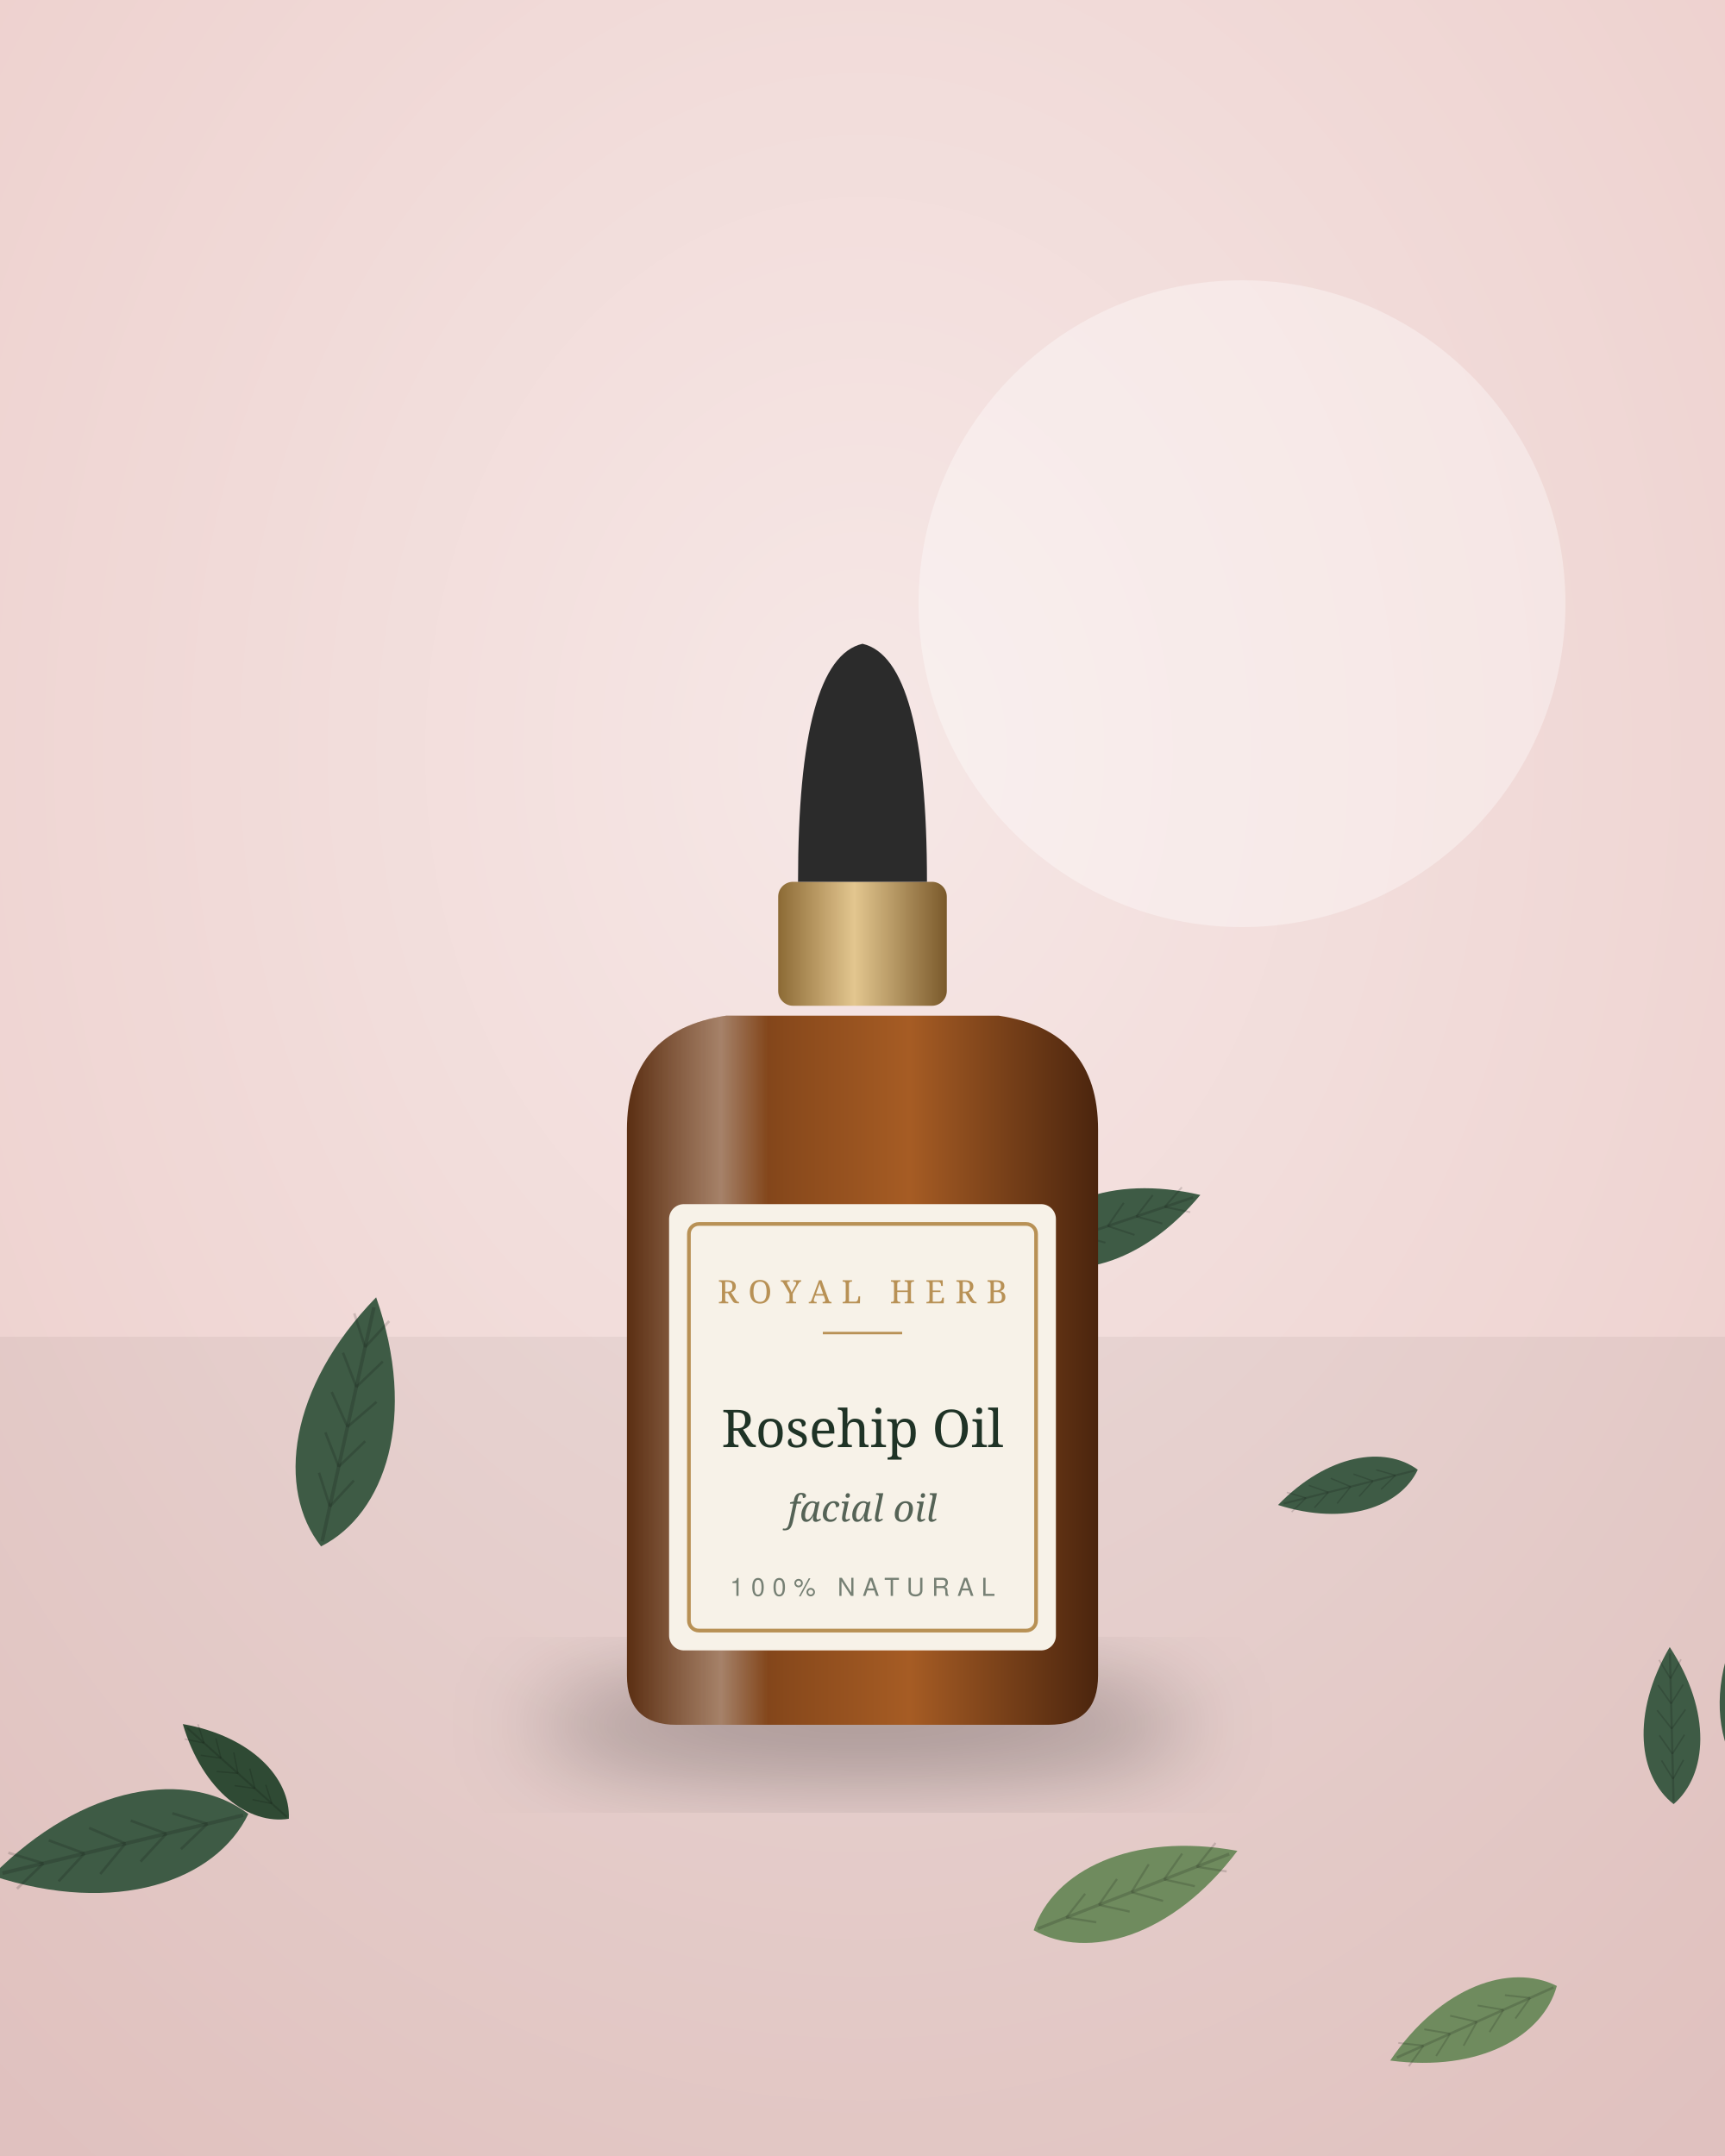
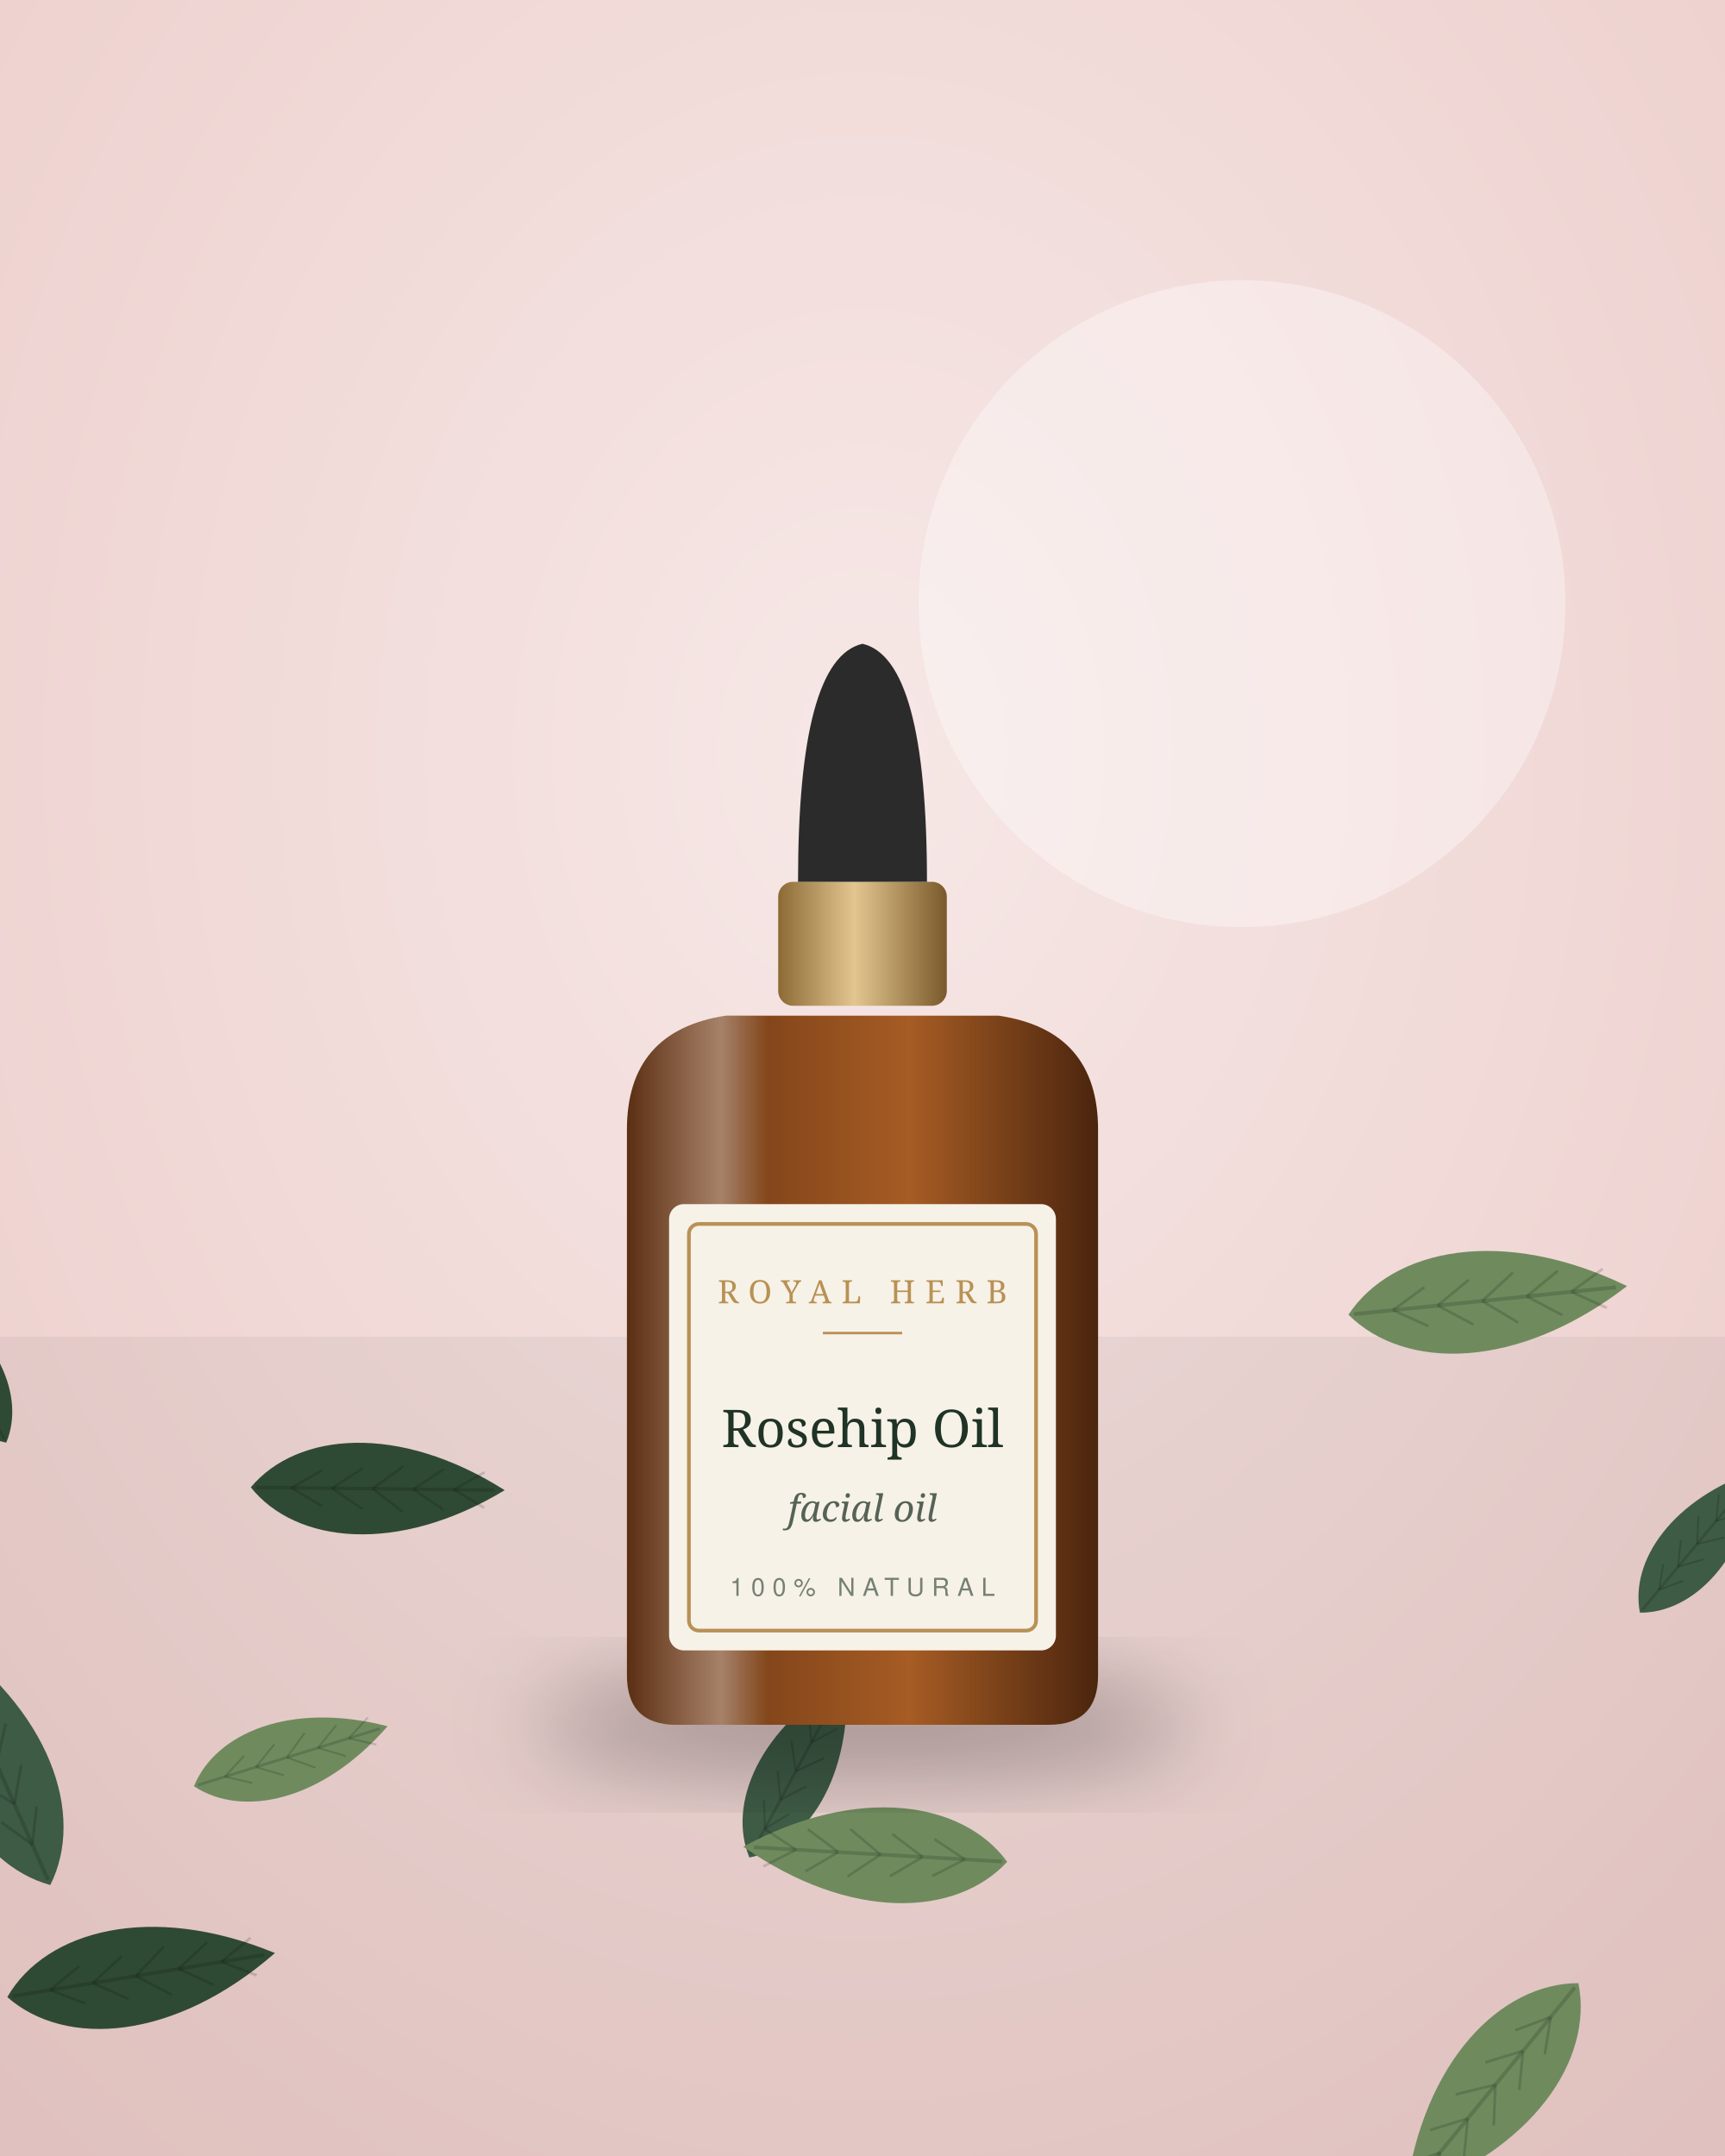
<svg xmlns="http://www.w3.org/2000/svg" viewBox="0 0 800 1000" width="800" height="1000">
  <defs>
    <filter id="shrosehipb" x="-30%" y="-30%" width="160%" height="160%">
      <feGaussianBlur stdDeviation="18" />
    </filter>
    <linearGradient id="amberrosehipb" x1="0" x2="1">
      <stop offset="0" stop-color="#5a2e12" />
      <stop offset=".35" stop-color="#8a4a1c" />
      <stop offset=".6" stop-color="#a65c24" />
      <stop offset="1" stop-color="#4b250e" />
    </linearGradient>
    <linearGradient id="glassrosehipb" x1="0" x2="1">
      <stop offset="0" stop-color="#fff" stop-opacity="0" />
      <stop offset=".2" stop-color="#fff" stop-opacity=".35" />
      <stop offset=".3" stop-color="#fff" stop-opacity="0" />
    </linearGradient>
    <linearGradient id="caprosehipb" x1="0" x2="1">
      <stop offset="0" stop-color="#d9d2c3" />
      <stop offset=".4" stop-color="#fbf8f1" />
      <stop offset="1" stop-color="#c9c1b0" />
    </linearGradient>
    <linearGradient id="goldcaprosehipb" x1="0" x2="1">
      <stop offset="0" stop-color="#8c6a35" />
      <stop offset=".45" stop-color="#e3c68f" />
      <stop offset="1" stop-color="#7a5a2b" />
    </linearGradient>
    <linearGradient id="kraftrosehipb" x1="0" x2="1">
      <stop offset="0" stop-color="#b08a5e" />
      <stop offset=".5" stop-color="#d2b08a" />
      <stop offset="1" stop-color="#a27c52" />
    </linearGradient>
    <linearGradient id="tinrosehipb" x1="0" x2="1">
      <stop offset="0" stop-color="#16241b" />
      <stop offset=".45" stop-color="#2f4a38" />
      <stop offset="1" stop-color="#132019" />
    </linearGradient>
    <radialGradient id="bgrosehipb" cx=".5" cy=".35" r=".8">
      <stop offset="0" stop-color="#fff" stop-opacity=".55" />
      <stop offset="1" stop-color="#fff" stop-opacity="0" />
    </radialGradient>
  </defs>
  <rect width="800" height="1000" fill="#EBCBC8" />
  <rect width="800" height="1000" fill="url(#bgrosehipb)" />
  <rect x="0" y="620.0" width="800" height="380.0" fill="#000" opacity=".05" />
  <circle cx="576.0" cy="280.0" r="150" fill="#fff" opacity=".35" />
-   <g transform="translate(474.1424 581.9756) rotate(341.4307) scale(0.8705585)">
+   <g transform="translate(347.5334 861.553) rotate(298.3264) scale(0.9478255)">
    <path d="M0 0 C 18 -22, 58 -26, 100 0 C 58 26, 18 22, 0 0Z" fill="#3E5B45" />
    <path d="M2 0 L96 0" stroke="rgba(0,0,0,.15)" stroke-width="1.4" fill="none" />
    <path d="M16 0 L28 -7 M16 0 L28 7" stroke="rgba(0,0,0,.15)" stroke-width="1" fill="none" />
    <path d="M32 0 L44 -8 M32 0 L44 8" stroke="rgba(0,0,0,.15)" stroke-width="1" fill="none" />
    <path d="M48 0 L60 -9 M48 0 L60 9" stroke="rgba(0,0,0,.15)" stroke-width="1" fill="none" />
    <path d="M64 0 L76 -8 M64 0 L76 8" stroke="rgba(0,0,0,.15)" stroke-width="1" fill="none" />
    <path d="M80 0 L92 -7 M80 0 L92 7" stroke="rgba(0,0,0,.15)" stroke-width="1" fill="none" />
  </g>
-   <g transform="translate(776.1811 836.7872) rotate(268.5763) scale(0.7286491)">
+   <g transform="translate(23.31335 874.3149) rotate(246.0886) scale(1.2811)">
    <path d="M0 0 C 18 -22, 58 -26, 100 0 C 58 26, 18 22, 0 0Z" fill="#3E5B45" />
    <path d="M2 0 L96 0" stroke="rgba(0,0,0,.15)" stroke-width="1.4" fill="none" />
    <path d="M16 0 L28 -7 M16 0 L28 7" stroke="rgba(0,0,0,.15)" stroke-width="1" fill="none" />
    <path d="M32 0 L44 -8 M32 0 L44 8" stroke="rgba(0,0,0,.15)" stroke-width="1" fill="none" />
    <path d="M48 0 L60 -9 M48 0 L60 9" stroke="rgba(0,0,0,.15)" stroke-width="1" fill="none" />
    <path d="M64 0 L76 -8 M64 0 L76 8" stroke="rgba(0,0,0,.15)" stroke-width="1" fill="none" />
    <path d="M80 0 L92 -7 M80 0 L92 7" stroke="rgba(0,0,0,.15)" stroke-width="1" fill="none" />
  </g>
-   <g transform="translate(148.8873 717.2407) rotate(282.4742) scale(1.183079)">
+   <g transform="translate(467.0967 863.5434) rotate(183.2738) scale(1.225804)">
+     <path d="M0 0 C 18 -22, 58 -26, 100 0 C 58 26, 18 22, 0 0Z" fill="#6F8B5E" />
+     <path d="M2 0 L96 0" stroke="rgba(0,0,0,.15)" stroke-width="1.4" fill="none" />
+     <path d="M16 0 L28 -7 M16 0 L28 7" stroke="rgba(0,0,0,.15)" stroke-width="1" fill="none" />
+     <path d="M32 0 L44 -8 M32 0 L44 8" stroke="rgba(0,0,0,.15)" stroke-width="1" fill="none" />
+     <path d="M48 0 L60 -9 M48 0 L60 9" stroke="rgba(0,0,0,.15)" stroke-width="1" fill="none" />
+     <path d="M64 0 L76 -8 M64 0 L76 8" stroke="rgba(0,0,0,.15)" stroke-width="1" fill="none" />
+     <path d="M80 0 L92 -7 M80 0 L92 7" stroke="rgba(0,0,0,.15)" stroke-width="1" fill="none" />
+   </g>
+   <g transform="translate(2.89354 669.1229) rotate(242.0111) scale(0.8133989)">
+     <path d="M0 0 C 18 -22, 58 -26, 100 0 C 58 26, 18 22, 0 0Z" fill="#2F4A34" />
+     <path d="M2 0 L96 0" stroke="rgba(0,0,0,.15)" stroke-width="1.4" fill="none" />
+     <path d="M16 0 L28 -7 M16 0 L28 7" stroke="rgba(0,0,0,.15)" stroke-width="1" fill="none" />
+     <path d="M32 0 L44 -8 M32 0 L44 8" stroke="rgba(0,0,0,.15)" stroke-width="1" fill="none" />
+     <path d="M48 0 L60 -9 M48 0 L60 9" stroke="rgba(0,0,0,.15)" stroke-width="1" fill="none" />
+     <path d="M64 0 L76 -8 M64 0 L76 8" stroke="rgba(0,0,0,.15)" stroke-width="1" fill="none" />
+     <path d="M80 0 L92 -7 M80 0 L92 7" stroke="rgba(0,0,0,.15)" stroke-width="1" fill="none" />
+   </g>
+   <g transform="translate(625.3606 609.7992) rotate(354.1295) scale(1.298854)">
+     <path d="M0 0 C 18 -22, 58 -26, 100 0 C 58 26, 18 22, 0 0Z" fill="#6F8B5E" />
+     <path d="M2 0 L96 0" stroke="rgba(0,0,0,.15)" stroke-width="1.4" fill="none" />
+     <path d="M16 0 L28 -7 M16 0 L28 7" stroke="rgba(0,0,0,.15)" stroke-width="1" fill="none" />
+     <path d="M32 0 L44 -8 M32 0 L44 8" stroke="rgba(0,0,0,.15)" stroke-width="1" fill="none" />
+     <path d="M48 0 L60 -9 M48 0 L60 9" stroke="rgba(0,0,0,.15)" stroke-width="1" fill="none" />
+     <path d="M64 0 L76 -8 M64 0 L76 8" stroke="rgba(0,0,0,.15)" stroke-width="1" fill="none" />
+     <path d="M80 0 L92 -7 M80 0 L92 7" stroke="rgba(0,0,0,.15)" stroke-width="1" fill="none" />
+   </g>
+   <g transform="translate(732.0123 919.8247) rotate(129.2589) scale(1.266925)">
+     <path d="M0 0 C 18 -22, 58 -26, 100 0 C 58 26, 18 22, 0 0Z" fill="#6F8B5E" />
+     <path d="M2 0 L96 0" stroke="rgba(0,0,0,.15)" stroke-width="1.4" fill="none" />
+     <path d="M16 0 L28 -7 M16 0 L28 7" stroke="rgba(0,0,0,.15)" stroke-width="1" fill="none" />
+     <path d="M32 0 L44 -8 M32 0 L44 8" stroke="rgba(0,0,0,.15)" stroke-width="1" fill="none" />
+     <path d="M48 0 L60 -9 M48 0 L60 9" stroke="rgba(0,0,0,.15)" stroke-width="1" fill="none" />
+     <path d="M64 0 L76 -8 M64 0 L76 8" stroke="rgba(0,0,0,.15)" stroke-width="1" fill="none" />
+     <path d="M80 0 L92 -7 M80 0 L92 7" stroke="rgba(0,0,0,.15)" stroke-width="1" fill="none" />
+   </g>
+   <g transform="translate(3.38624 926.2915) rotate(350.6565) scale(1.257946)">
+     <path d="M0 0 C 18 -22, 58 -26, 100 0 C 58 26, 18 22, 0 0Z" fill="#2F4A34" />
+     <path d="M2 0 L96 0" stroke="rgba(0,0,0,.15)" stroke-width="1.4" fill="none" />
+     <path d="M16 0 L28 -7 M16 0 L28 7" stroke="rgba(0,0,0,.15)" stroke-width="1" fill="none" />
+     <path d="M32 0 L44 -8 M32 0 L44 8" stroke="rgba(0,0,0,.15)" stroke-width="1" fill="none" />
+     <path d="M48 0 L60 -9 M48 0 L60 9" stroke="rgba(0,0,0,.15)" stroke-width="1" fill="none" />
+     <path d="M64 0 L76 -8 M64 0 L76 8" stroke="rgba(0,0,0,.15)" stroke-width="1" fill="none" />
+     <path d="M80 0 L92 -7 M80 0 L92 7" stroke="rgba(0,0,0,.15)" stroke-width="1" fill="none" />
+   </g>
+   <g transform="translate(89.95229 828.502) rotate(342.7802) scale(0.9399761)">
+     <path d="M0 0 C 18 -22, 58 -26, 100 0 C 58 26, 18 22, 0 0Z" fill="#6F8B5E" />
+     <path d="M2 0 L96 0" stroke="rgba(0,0,0,.15)" stroke-width="1.4" fill="none" />
+     <path d="M16 0 L28 -7 M16 0 L28 7" stroke="rgba(0,0,0,.15)" stroke-width="1" fill="none" />
+     <path d="M32 0 L44 -8 M32 0 L44 8" stroke="rgba(0,0,0,.15)" stroke-width="1" fill="none" />
+     <path d="M48 0 L60 -9 M48 0 L60 9" stroke="rgba(0,0,0,.15)" stroke-width="1" fill="none" />
+     <path d="M64 0 L76 -8 M64 0 L76 8" stroke="rgba(0,0,0,.15)" stroke-width="1" fill="none" />
+     <path d="M80 0 L92 -7 M80 0 L92 7" stroke="rgba(0,0,0,.15)" stroke-width="1" fill="none" />
+   </g>
+   <g transform="translate(760.5495 747.9875) rotate(309.7304) scale(0.8632969)">
    <path d="M0 0 C 18 -22, 58 -26, 100 0 C 58 26, 18 22, 0 0Z" fill="#3E5B45" />
    <path d="M2 0 L96 0" stroke="rgba(0,0,0,.15)" stroke-width="1.4" fill="none" />
    <path d="M16 0 L28 -7 M16 0 L28 7" stroke="rgba(0,0,0,.15)" stroke-width="1" fill="none" />
    <path d="M32 0 L44 -8 M32 0 L44 8" stroke="rgba(0,0,0,.15)" stroke-width="1" fill="none" />
    <path d="M48 0 L60 -9 M48 0 L60 9" stroke="rgba(0,0,0,.15)" stroke-width="1" fill="none" />
    <path d="M64 0 L76 -8 M64 0 L76 8" stroke="rgba(0,0,0,.15)" stroke-width="1" fill="none" />
    <path d="M80 0 L92 -7 M80 0 L92 7" stroke="rgba(0,0,0,.15)" stroke-width="1" fill="none" />
  </g>
-   <g transform="translate(722.0108 921.125) rotate(155.8777) scale(0.8467143)">
-     <path d="M0 0 C 18 -22, 58 -26, 100 0 C 58 26, 18 22, 0 0Z" fill="#6F8B5E" />
-     <path d="M2 0 L96 0" stroke="rgba(0,0,0,.15)" stroke-width="1.4" fill="none" />
-     <path d="M16 0 L28 -7 M16 0 L28 7" stroke="rgba(0,0,0,.15)" stroke-width="1" fill="none" />
-     <path d="M32 0 L44 -8 M32 0 L44 8" stroke="rgba(0,0,0,.15)" stroke-width="1" fill="none" />
-     <path d="M48 0 L60 -9 M48 0 L60 9" stroke="rgba(0,0,0,.15)" stroke-width="1" fill="none" />
-     <path d="M64 0 L76 -8 M64 0 L76 8" stroke="rgba(0,0,0,.15)" stroke-width="1" fill="none" />
-     <path d="M80 0 L92 -7 M80 0 L92 7" stroke="rgba(0,0,0,.15)" stroke-width="1" fill="none" />
-   </g>
-   <g transform="translate(657.5167 681.6946) rotate(165.8387) scale(0.6683806)">
-     <path d="M0 0 C 18 -22, 58 -26, 100 0 C 58 26, 18 22, 0 0Z" fill="#3E5B45" />
-     <path d="M2 0 L96 0" stroke="rgba(0,0,0,.15)" stroke-width="1.4" fill="none" />
-     <path d="M16 0 L28 -7 M16 0 L28 7" stroke="rgba(0,0,0,.15)" stroke-width="1" fill="none" />
-     <path d="M32 0 L44 -8 M32 0 L44 8" stroke="rgba(0,0,0,.15)" stroke-width="1" fill="none" />
-     <path d="M48 0 L60 -9 M48 0 L60 9" stroke="rgba(0,0,0,.15)" stroke-width="1" fill="none" />
-     <path d="M64 0 L76 -8 M64 0 L76 8" stroke="rgba(0,0,0,.15)" stroke-width="1" fill="none" />
-     <path d="M80 0 L92 -7 M80 0 L92 7" stroke="rgba(0,0,0,.15)" stroke-width="1" fill="none" />
-   </g>
-   <g transform="translate(803.5022 816.7769) rotate(294.4912) scale(1.298281)">
-     <path d="M0 0 C 18 -22, 58 -26, 100 0 C 58 26, 18 22, 0 0Z" fill="#3E5B45" />
-     <path d="M2 0 L96 0" stroke="rgba(0,0,0,.15)" stroke-width="1.4" fill="none" />
-     <path d="M16 0 L28 -7 M16 0 L28 7" stroke="rgba(0,0,0,.15)" stroke-width="1" fill="none" />
-     <path d="M32 0 L44 -8 M32 0 L44 8" stroke="rgba(0,0,0,.15)" stroke-width="1" fill="none" />
-     <path d="M48 0 L60 -9 M48 0 L60 9" stroke="rgba(0,0,0,.15)" stroke-width="1" fill="none" />
-     <path d="M64 0 L76 -8 M64 0 L76 8" stroke="rgba(0,0,0,.15)" stroke-width="1" fill="none" />
-     <path d="M80 0 L92 -7 M80 0 L92 7" stroke="rgba(0,0,0,.15)" stroke-width="1" fill="none" />
-   </g>
-   <g transform="translate(133.9609 843.5844) rotate(221.7723) scale(0.6594311)">
+   <g transform="translate(116.308 689.8539) rotate(0.6497049) scale(1.17756)">
    <path d="M0 0 C 18 -22, 58 -26, 100 0 C 58 26, 18 22, 0 0Z" fill="#2F4A34" />
-     <path d="M2 0 L96 0" stroke="rgba(0,0,0,.15)" stroke-width="1.4" fill="none" />
-     <path d="M16 0 L28 -7 M16 0 L28 7" stroke="rgba(0,0,0,.15)" stroke-width="1" fill="none" />
-     <path d="M32 0 L44 -8 M32 0 L44 8" stroke="rgba(0,0,0,.15)" stroke-width="1" fill="none" />
-     <path d="M48 0 L60 -9 M48 0 L60 9" stroke="rgba(0,0,0,.15)" stroke-width="1" fill="none" />
-     <path d="M64 0 L76 -8 M64 0 L76 8" stroke="rgba(0,0,0,.15)" stroke-width="1" fill="none" />
-     <path d="M80 0 L92 -7 M80 0 L92 7" stroke="rgba(0,0,0,.15)" stroke-width="1" fill="none" />
-   </g>
-   <g transform="translate(457.0961 641.901) rotate(127.4038) scale(0.9535834)">
-     <path d="M0 0 C 18 -22, 58 -26, 100 0 C 58 26, 18 22, 0 0Z" fill="#3E5B45" />
-     <path d="M2 0 L96 0" stroke="rgba(0,0,0,.15)" stroke-width="1.4" fill="none" />
-     <path d="M16 0 L28 -7 M16 0 L28 7" stroke="rgba(0,0,0,.15)" stroke-width="1" fill="none" />
-     <path d="M32 0 L44 -8 M32 0 L44 8" stroke="rgba(0,0,0,.15)" stroke-width="1" fill="none" />
-     <path d="M48 0 L60 -9 M48 0 L60 9" stroke="rgba(0,0,0,.15)" stroke-width="1" fill="none" />
-     <path d="M64 0 L76 -8 M64 0 L76 8" stroke="rgba(0,0,0,.15)" stroke-width="1" fill="none" />
-     <path d="M80 0 L92 -7 M80 0 L92 7" stroke="rgba(0,0,0,.15)" stroke-width="1" fill="none" />
-   </g>
-   <g transform="translate(479.3858 895.294) rotate(338.7026) scale(1.013984)">
-     <path d="M0 0 C 18 -22, 58 -26, 100 0 C 58 26, 18 22, 0 0Z" fill="#6F8B5E" />
-     <path d="M2 0 L96 0" stroke="rgba(0,0,0,.15)" stroke-width="1.4" fill="none" />
-     <path d="M16 0 L28 -7 M16 0 L28 7" stroke="rgba(0,0,0,.15)" stroke-width="1" fill="none" />
-     <path d="M32 0 L44 -8 M32 0 L44 8" stroke="rgba(0,0,0,.15)" stroke-width="1" fill="none" />
-     <path d="M48 0 L60 -9 M48 0 L60 9" stroke="rgba(0,0,0,.15)" stroke-width="1" fill="none" />
-     <path d="M64 0 L76 -8 M64 0 L76 8" stroke="rgba(0,0,0,.15)" stroke-width="1" fill="none" />
-     <path d="M80 0 L92 -7 M80 0 L92 7" stroke="rgba(0,0,0,.15)" stroke-width="1" fill="none" />
-   </g>
-   <g transform="translate(115.17 841.3465) rotate(166.4469) scale(1.22188)">
-     <path d="M0 0 C 18 -22, 58 -26, 100 0 C 58 26, 18 22, 0 0Z" fill="#3E5B45" />
    <path d="M2 0 L96 0" stroke="rgba(0,0,0,.15)" stroke-width="1.4" fill="none" />
    <path d="M16 0 L28 -7 M16 0 L28 7" stroke="rgba(0,0,0,.15)" stroke-width="1" fill="none" />
    <path d="M32 0 L44 -8 M32 0 L44 8" stroke="rgba(0,0,0,.15)" stroke-width="1" fill="none" />
    <path d="M48 0 L60 -9 M48 0 L60 9" stroke="rgba(0,0,0,.15)" stroke-width="1" fill="none" />
    <path d="M64 0 L76 -8 M64 0 L76 8" stroke="rgba(0,0,0,.15)" stroke-width="1" fill="none" />
    <path d="M80 0 L92 -7 M80 0 L92 7" stroke="rgba(0,0,0,.15)" stroke-width="1" fill="none" />
  </g>
  <g transform="translate(400.0 800.0) scale(1.15) translate(-400.0 -800.0)">
    <ellipse cx="400.0" cy="800.0" rx="133.0" ry="22" fill="#000" opacity=".28" filter="url(#shrosehipb)" />
    <path d="M305.0 560.0 q0 -40 40 -46 h110 q40 6 40 46 V780.0 q0 20 -20 20 H325.0 q-20 0 -20 -20Z" fill="url(#amberrosehipb)" />
    <path d="M305.0 560.0 q0 -40 40 -46 h110 q40 6 40 46 V780.0 q0 20 -20 20 H325.0 q-20 0 -20 -20Z" fill="url(#glassrosehipb)" />
    <rect x="366.0" y="460.0" width="68" height="50" rx="6" fill="url(#goldcaprosehipb)" />
    <path d="M374.0 460.0 q0 -90 26 -96 q26 6 26 96Z" fill="#2b2b2b" />
    <rect x="322.0" y="590.0" width="156" height="180" rx="6" fill="#F7F2E8" />
    <rect x="330.0" y="598.0" width="140" height="164" rx="4" fill="none" stroke="#B89155" stroke-width="1.5" />
    <text x="400.0" y="630.0" text-anchor="middle" font-family="Georgia, serif" font-size="13" letter-spacing="4" fill="#B89155">ROYAL HERB</text>
    <path d="M384.0 642.0 h32" stroke="#B89155" stroke-width="1" />
    <text x="400.0" y="688.0" text-anchor="middle" font-family="Georgia, serif" font-size="21" fill="#1F3326">Rosehip Oil</text>
    <text x="400.0" y="718.0" text-anchor="middle" font-family="Georgia, serif" font-style="italic" font-size="15" fill="#1F3326" opacity=".75">facial oil</text>
    <text x="400.0" y="748.0" text-anchor="middle" font-family="Helvetica, Arial, sans-serif" font-size="10" letter-spacing="3" fill="#1F3326" opacity=".6">100% NATURAL</text>
  </g>
</svg>
